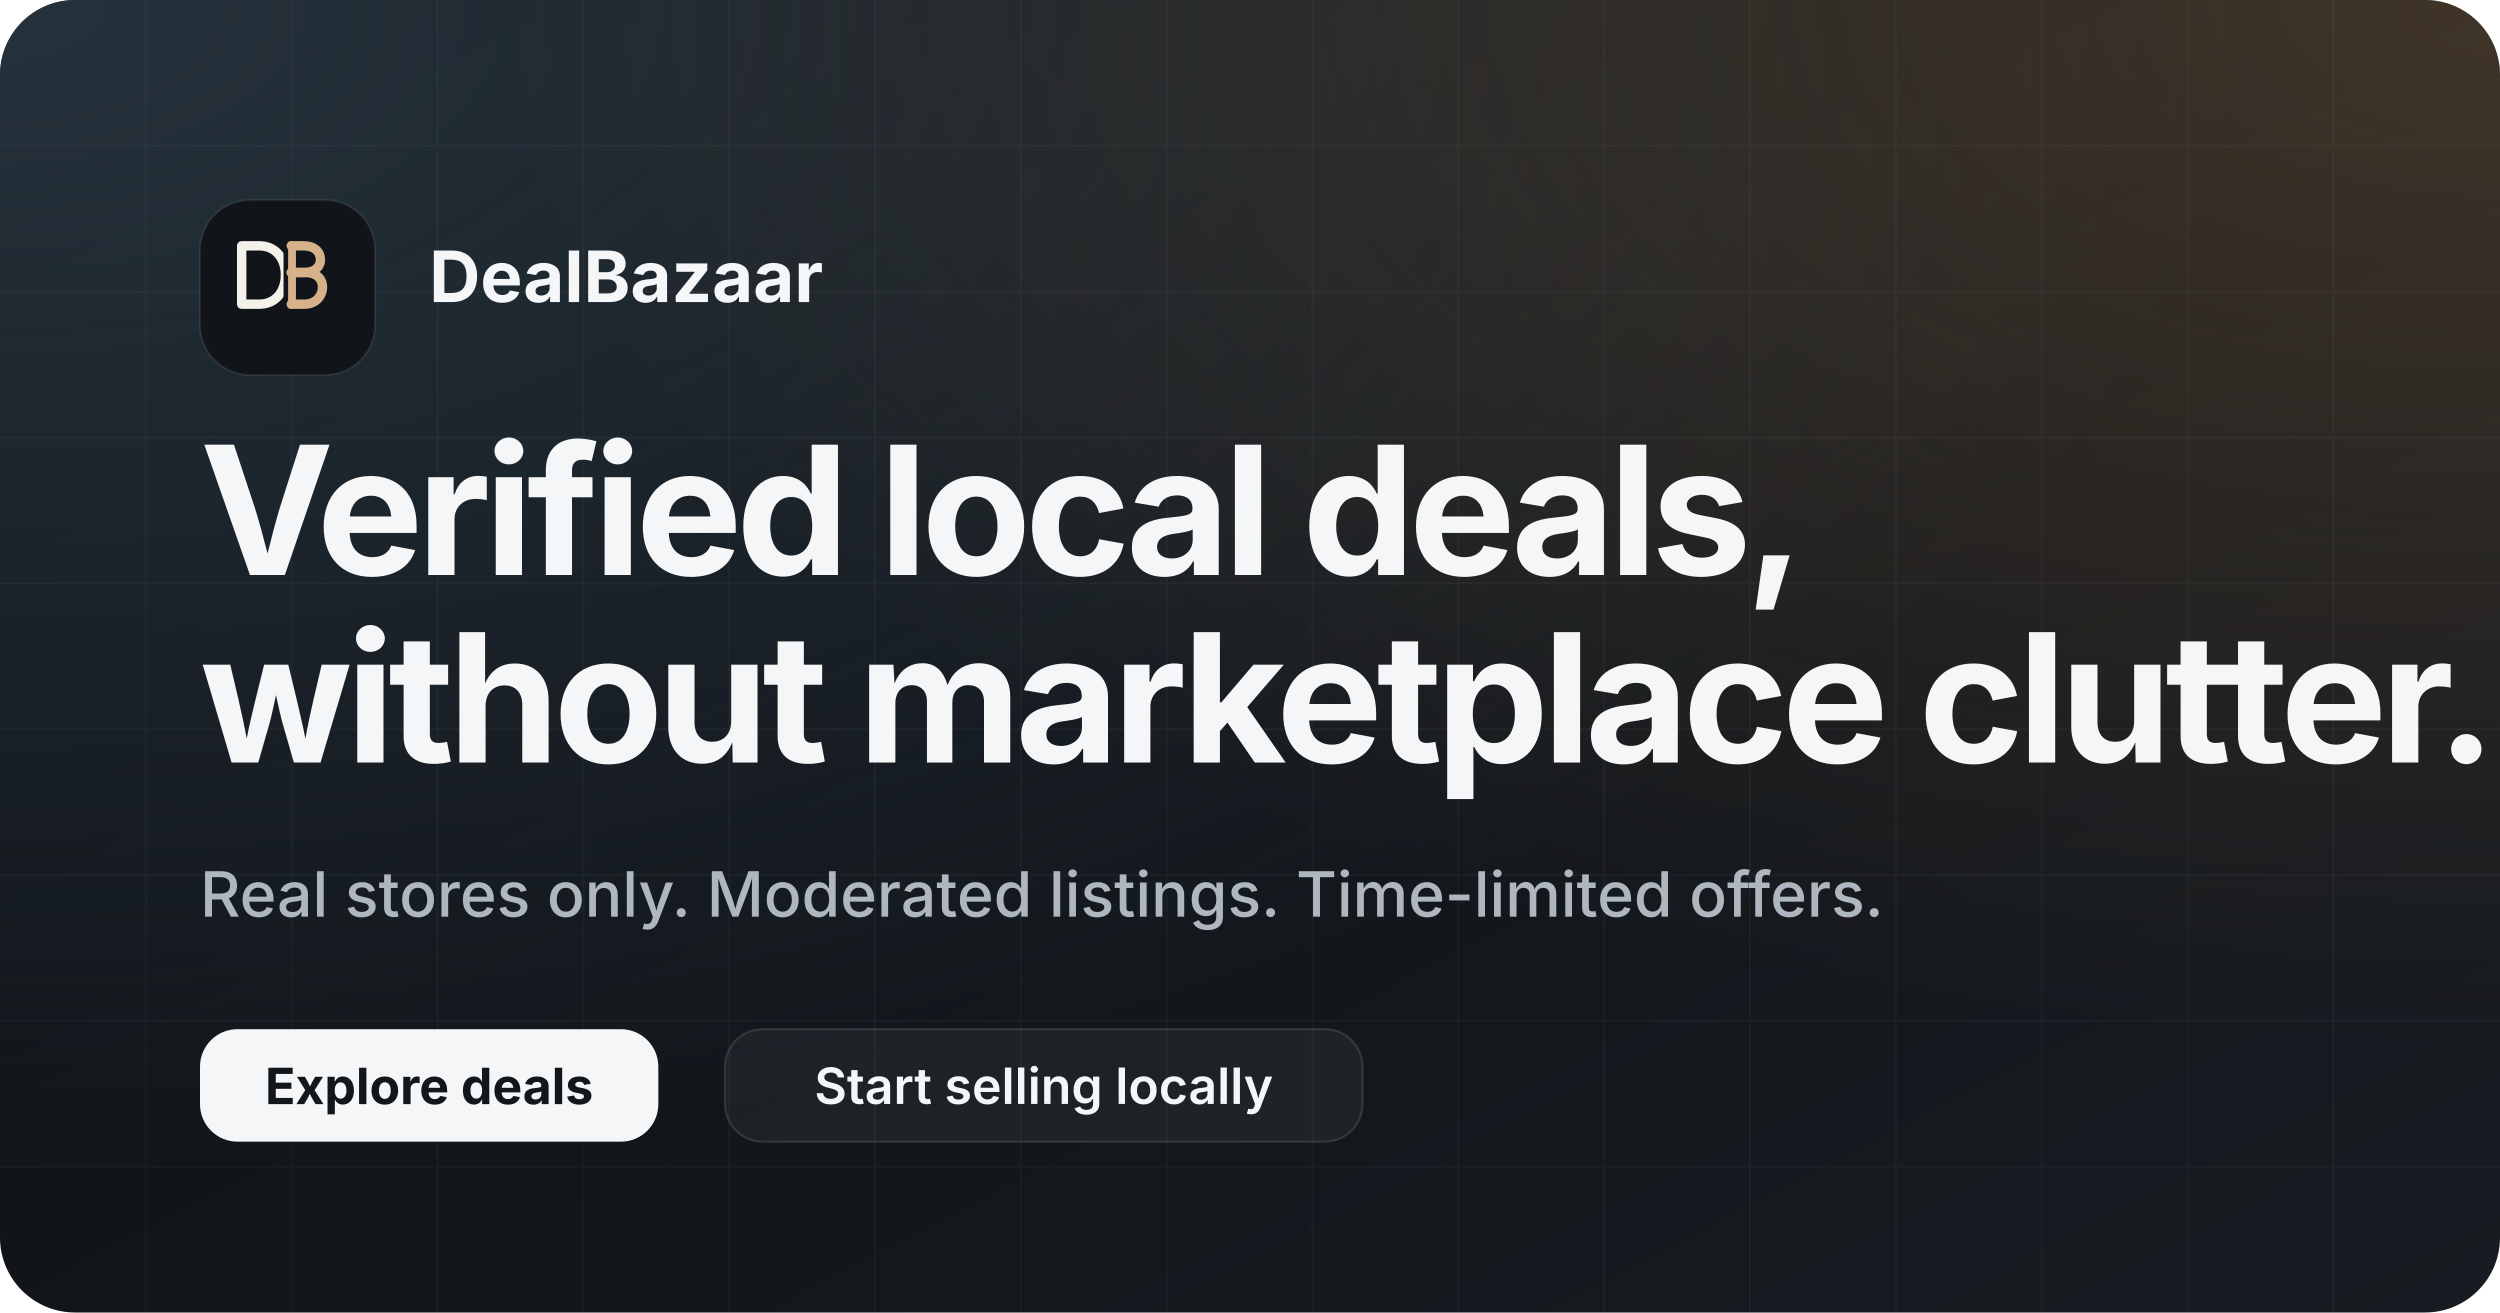
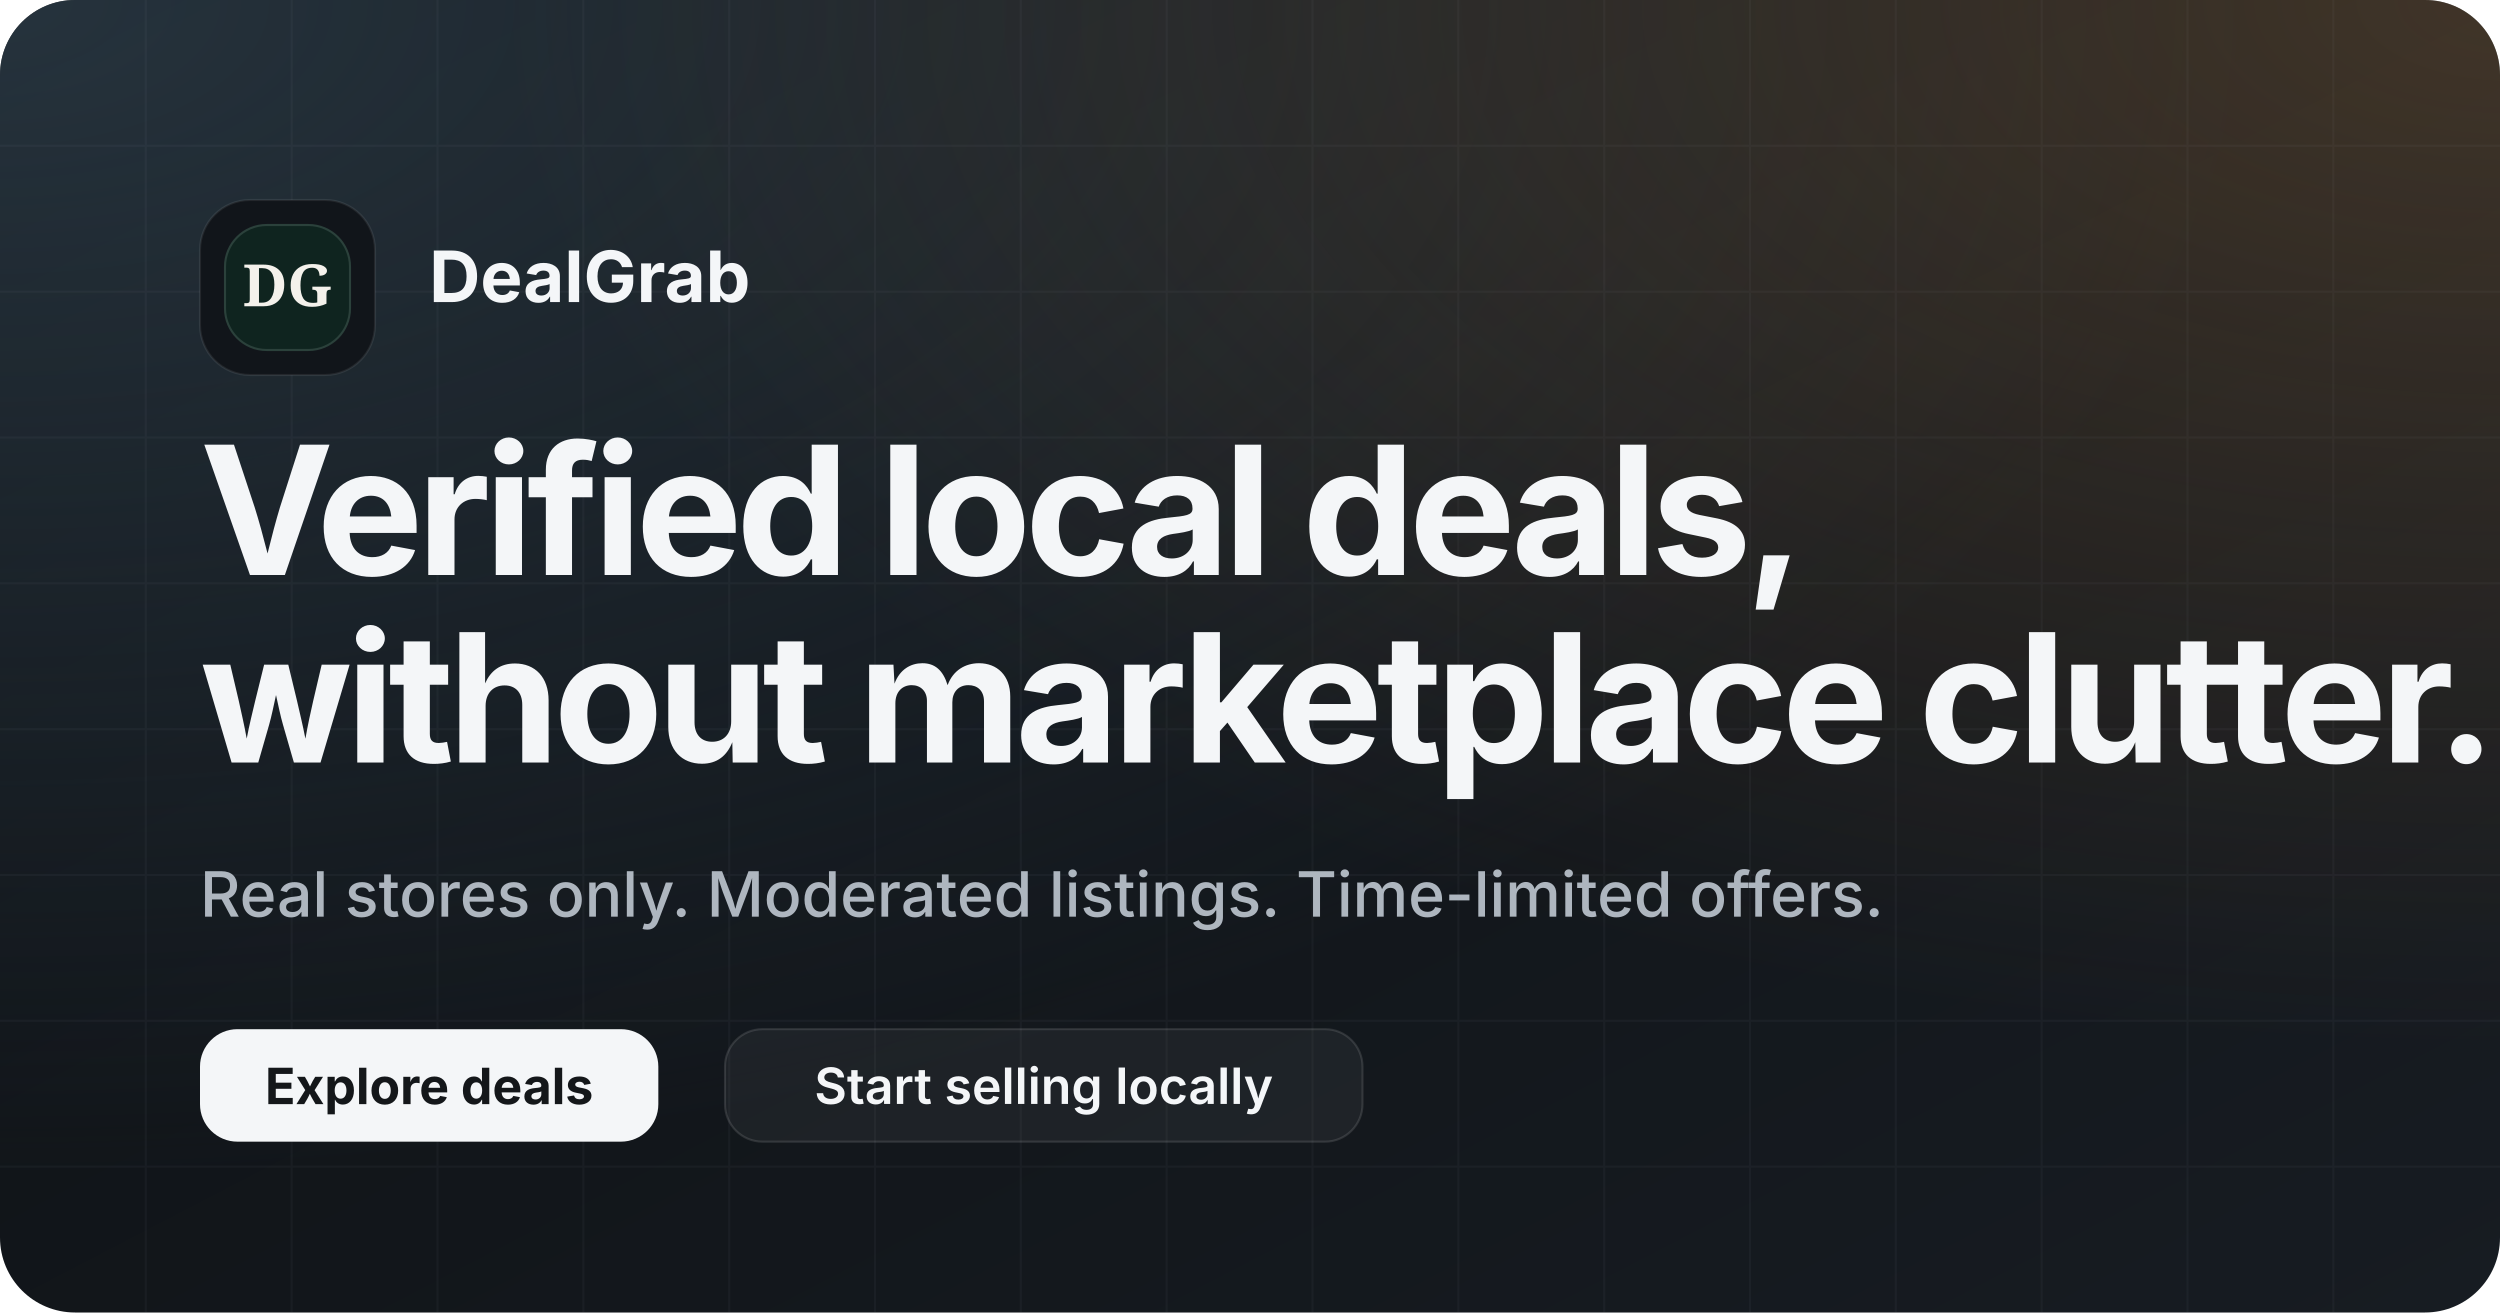
- <svg xmlns="http://www.w3.org/2000/svg" viewBox="0 0 1200 630" role="img" aria-label="DealBazaar social preview">
+ <svg xmlns="http://www.w3.org/2000/svg" viewBox="0 0 1200 630" role="img" aria-label="DealGrab social preview">
  <defs>
    <linearGradient id="bg" x1="0%" y1="0%" x2="100%" y2="100%">
      <stop offset="0%" stop-color="#0c0f12" />
      <stop offset="100%" stop-color="#171c22" />
    </linearGradient>
    <radialGradient id="glowLeft" cx="0%" cy="0%" r="90%">
      <stop offset="0%" stop-color="#31424f" stop-opacity="0.7" />
      <stop offset="100%" stop-color="#31424f" stop-opacity="0" />
    </radialGradient>
    <radialGradient id="glowRight" cx="100%" cy="0%" r="80%">
      <stop offset="0%" stop-color="#8d6840" stop-opacity="0.38" />
      <stop offset="100%" stop-color="#8d6840" stop-opacity="0" />
    </radialGradient>
  </defs>
  <rect width="1200" height="630" rx="36" fill="url(#bg)" />
  <rect width="1200" height="630" rx="36" fill="url(#glowLeft)" />
  <rect width="1200" height="630" rx="36" fill="url(#glowRight)" />
  <g opacity="0.045">
    <path d="M0 70H1200M0 140H1200M0 210H1200M0 280H1200M0 350H1200M0 420H1200M0 490H1200M0 560H1200" stroke="#bac3cc" />
    <path d="M70 0V630M140 0V630M210 0V630M280 0V630M350 0V630M420 0V630M490 0V630M560 0V630M630 0V630M700 0V630M770 0V630M840 0V630M910 0V630M980 0V630M1050 0V630M1120 0V630" stroke="#bac3cc" />
  </g>
  <g transform="translate(96 96)">
    <rect width="84" height="84" rx="24" fill="#11151a" stroke="rgba(255,255,255,0.08)" />
-     <g transform="translate(14 14)" fill="none" stroke-linecap="round" stroke-linejoin="round" stroke-width="4.5">
-       <path d="M6 8v28h8.5c7.5 0 12.5-5.7 12.5-14S22 8 14.5 8H6Z" stroke="#f4f1eb" />
-       <path d="M29.8 8v28" stroke="#d6b18a" />
-       <path d="M27.2 6.6v30.8" stroke="#11151a" stroke-width="2.2" />
-       <path d="M29.8 8H36c4.8 0 7.8 2.8 7.8 6.6 0 3.7-3 6.2-7.8 6.2h-6.2" stroke="#d6b18a" />
-       <path d="M29.8 20.8h6.8c5 0 8.2 2.8 8.2 7S41.6 36 36.2 36h-6.4" stroke="#d6b18a" />
-     </g>
+     <rect x="12" y="12" width="60" height="60" rx="20" fill="#0f241f" stroke="#2b413b" />
+     <text x="42" y="51" text-anchor="middle" fill="#f4f1eb" font-family="Georgia, serif" font-size="28" font-weight="700">DG</text>
  </g>
-   <text x="206" y="145" fill="#f4f6f8" font-family="Inter, Arial, sans-serif" font-size="34" font-weight="700">DealBazaar</text>
+   <text x="206" y="145" fill="#f4f6f8" font-family="Inter, Arial, sans-serif" font-size="34" font-weight="700">DealGrab</text>
  <text x="96" y="276" fill="#f4f6f8" font-family="Inter, Arial, sans-serif" font-size="86" font-weight="700" letter-spacing="-3">
    Verified local deals,
  </text>
  <text x="96" y="366" fill="#f4f6f8" font-family="Inter, Arial, sans-serif" font-size="86" font-weight="700" letter-spacing="-3">
    without marketplace clutter.
  </text>
  <text x="96" y="440" fill="#aeb6bf" font-family="Inter, Arial, sans-serif" font-size="30" font-weight="500">
    Real stores only. Moderated listings. Time-limited offers.
  </text>
  <g transform="translate(96 494)">
    <rect width="220" height="54" rx="18" fill="#f4f6f8" />
    <text x="110" y="27" fill="#14171a" font-family="Inter, Arial, sans-serif" font-size="24" font-weight="700" text-anchor="middle" dominant-baseline="middle">Explore deals</text>
  </g>
  <g transform="translate(348 494)">
    <rect width="306" height="54" rx="18" fill="rgba(255,255,255,0.05)" stroke="rgba(255,255,255,0.12)" />
    <text x="153" y="27" fill="#f4f6f8" font-family="Inter, Arial, sans-serif" font-size="24" font-weight="600" text-anchor="middle" dominant-baseline="middle">Start selling locally</text>
  </g>
</svg>
